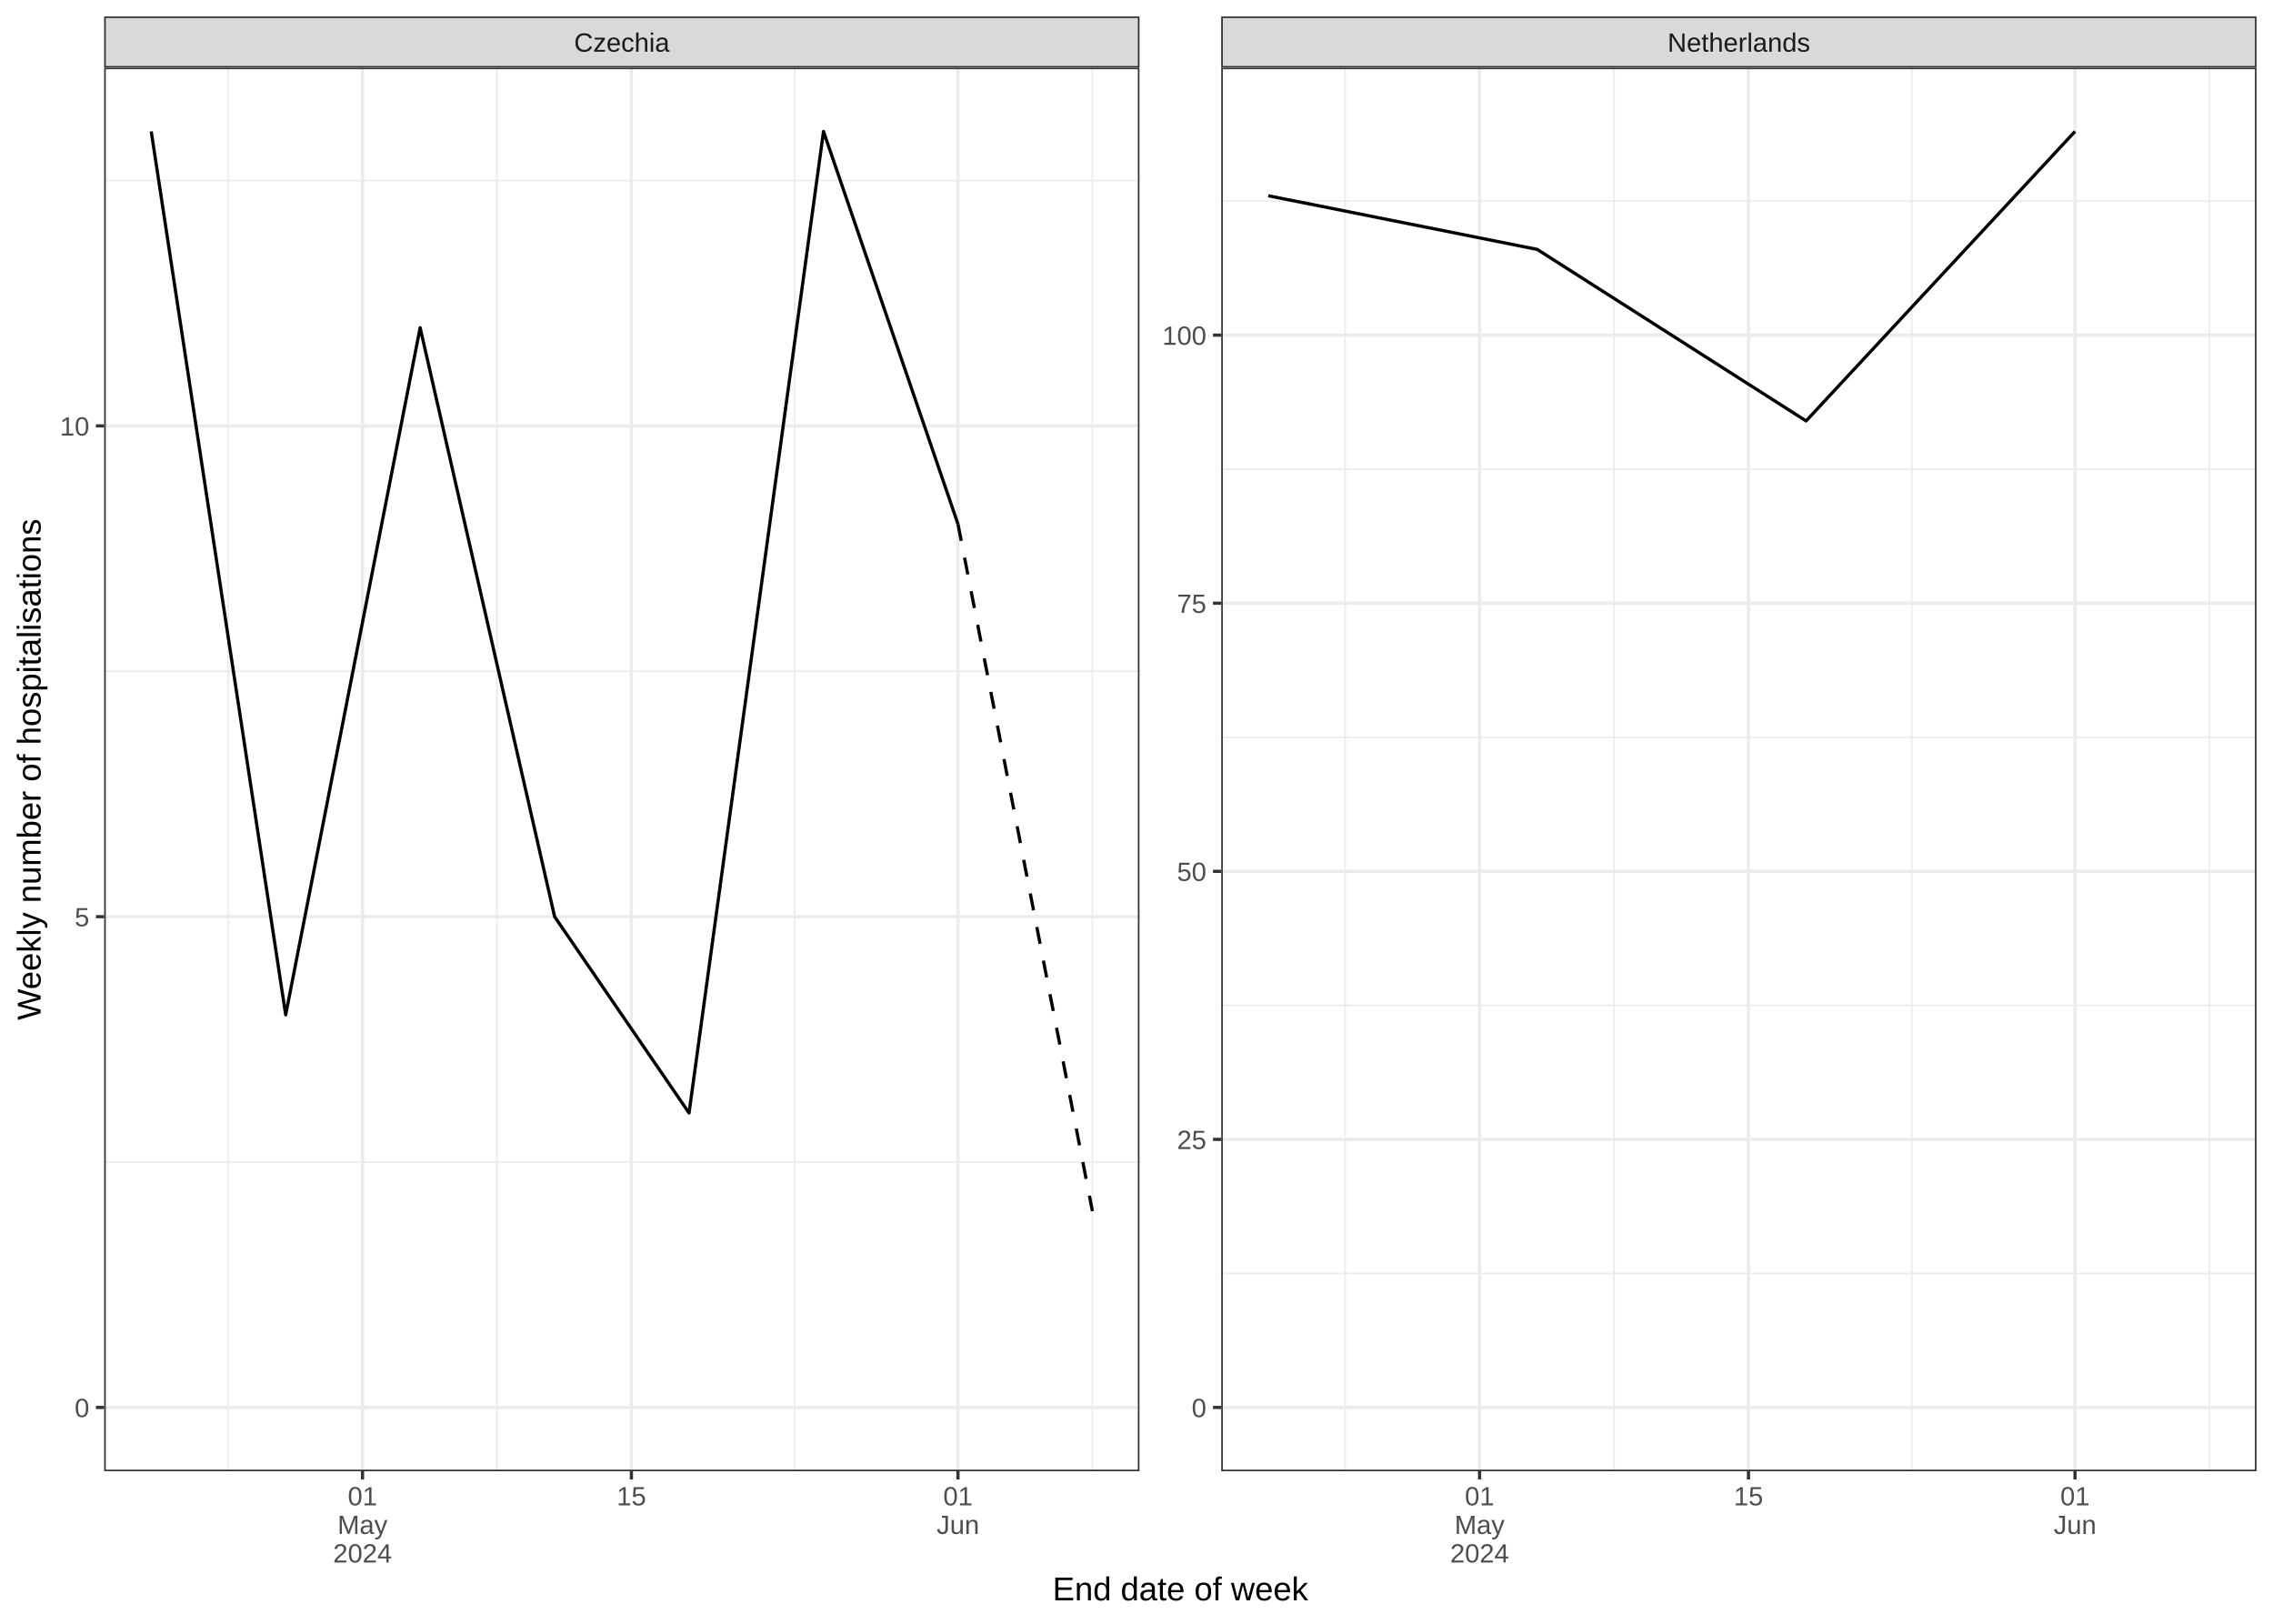
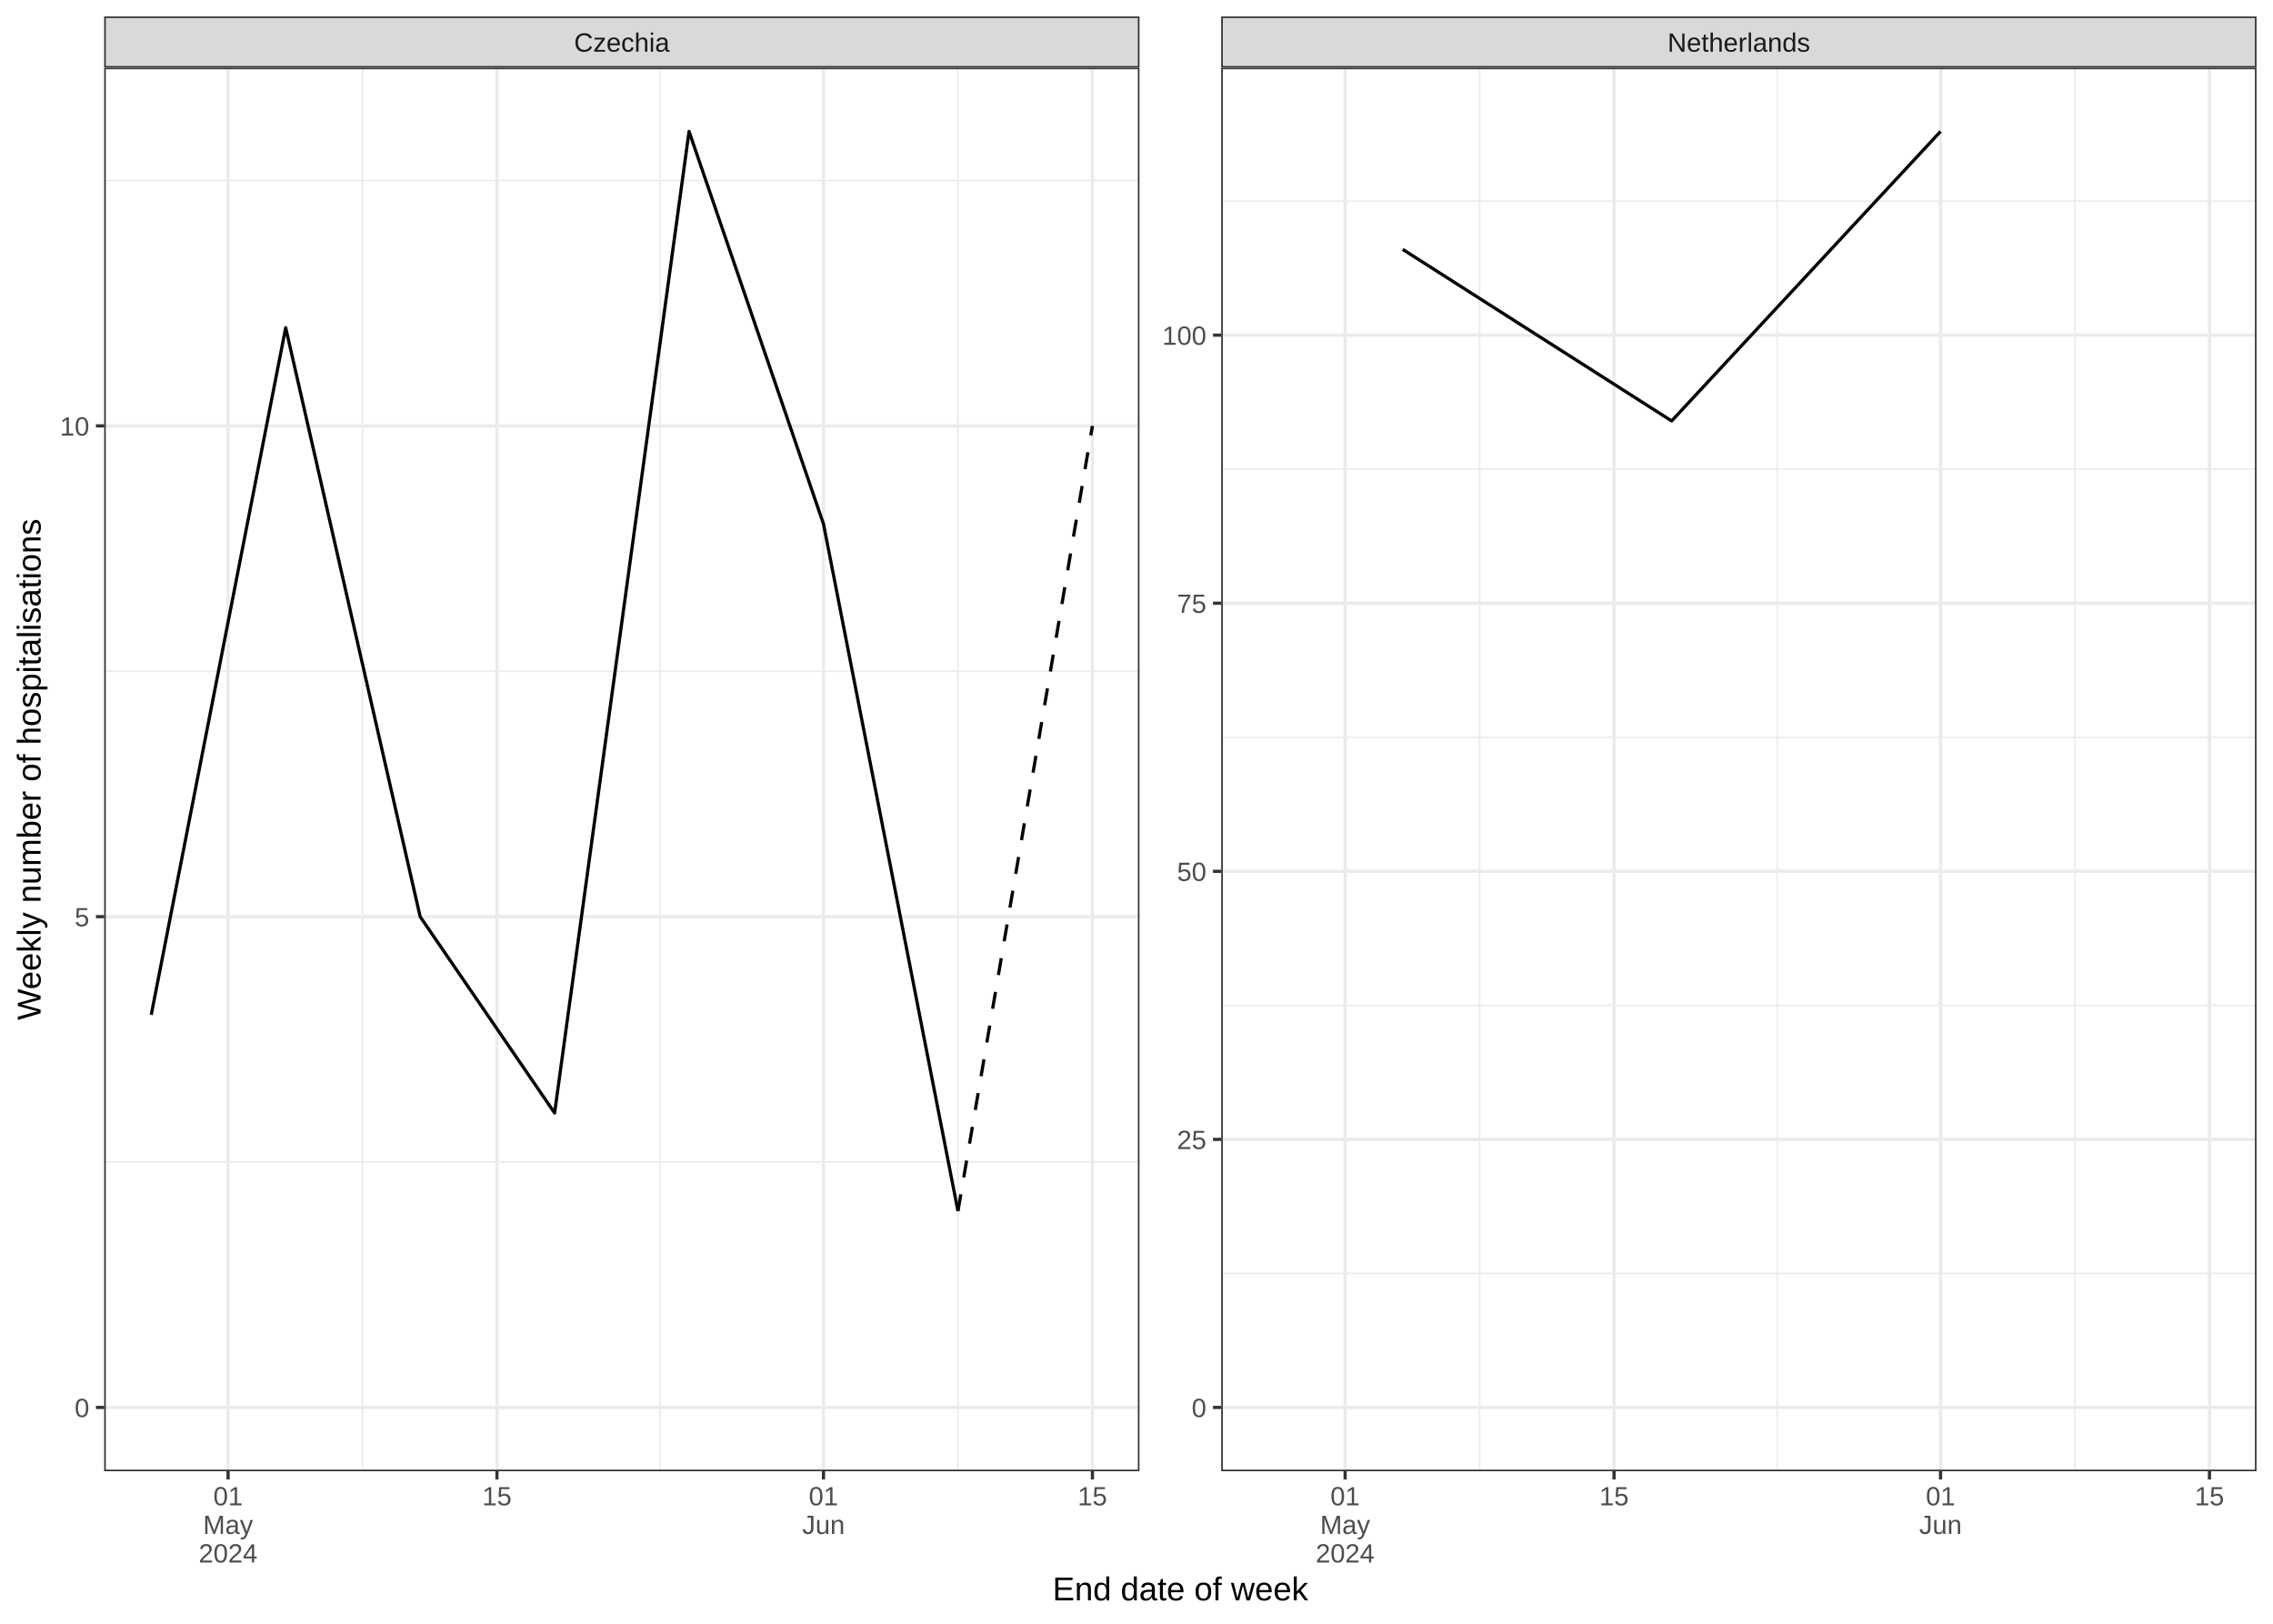
<svg xmlns="http://www.w3.org/2000/svg" class="svglite" width="756.00pt" height="540.00pt" viewBox="0 0 756.00 540.00">
  <defs>
    <style type="text/css">
    .svglite line, .svglite polyline, .svglite polygon, .svglite path, .svglite rect, .svglite circle {
      fill: none;
      stroke: #000000;
      stroke-linecap: round;
      stroke-linejoin: round;
      stroke-miterlimit: 10.00;
    }
    .svglite text {
      white-space: pre;
    }
  </style>
  </defs>
  <rect width="100%" height="100%" style="stroke: none; fill: #FFFFFF;" />
  <defs>
    <clipPath id="cpMC4wMHw3NTYuMDB8MC4wMHw1NDAuMDA=">
      <rect x="0.00" y="0.00" width="756.00" height="540.00" />
    </clipPath>
  </defs>
  <g clip-path="url(#cpMC4wMHw3NTYuMDB8MC4wMHw1NDAuMDA=)">
    <rect x="0.00" y="0.00" width="756.00" height="540.00" style="stroke-width: 1.07; stroke: #FFFFFF; fill: #FFFFFF;" />
  </g>
  <defs>
    <clipPath id="cpMzQuNjV8Mzc4Ljk5fDIyLjQ5fDQ4OS4yOQ==">
      <rect x="34.65" y="22.49" width="344.34" height="466.80" />
    </clipPath>
  </defs>
  <g clip-path="url(#cpMzQuNjV8Mzc4Ljk5fDIyLjQ5fDQ4OS4yOQ==)">
    <rect x="34.65" y="22.49" width="344.34" height="466.80" style="stroke-width: 1.07; stroke: none; fill: #FFFFFF;" />
    <polyline points="34.65,386.46 378.99,386.46 " style="stroke-width: 0.53; stroke: #EBEBEB; stroke-linecap: butt;" />
    <polyline points="34.65,223.25 378.99,223.25 " style="stroke-width: 0.53; stroke: #EBEBEB; stroke-linecap: butt;" />
    <polyline points="34.65,60.03 378.99,60.03 " style="stroke-width: 0.53; stroke: #EBEBEB; stroke-linecap: butt;" />
-     <polyline points="75.86,489.29 75.86,22.49 " style="stroke-width: 0.53; stroke: #EBEBEB; stroke-linecap: butt;" />
-     <polyline points="165.29,489.29 165.29,22.49 " style="stroke-width: 0.53; stroke: #EBEBEB; stroke-linecap: butt;" />
-     <polyline points="264.32,489.29 264.32,22.49 " style="stroke-width: 0.53; stroke: #EBEBEB; stroke-linecap: butt;" />
-     <polyline points="363.34,489.29 363.34,22.49 " style="stroke-width: 0.53; stroke: #EBEBEB; stroke-linecap: butt;" />
+     <polyline points="120.57,489.29 120.57,22.49 " style="stroke-width: 0.53; stroke: #EBEBEB; stroke-linecap: butt;" />
+     <polyline points="219.60,489.29 219.60,22.49 " style="stroke-width: 0.53; stroke: #EBEBEB; stroke-linecap: butt;" />
+     <polyline points="318.62,489.29 318.62,22.49 " style="stroke-width: 0.53; stroke: #EBEBEB; stroke-linecap: butt;" />
    <polyline points="34.65,468.07 378.99,468.07 " style="stroke-width: 1.07; stroke: #EBEBEB; stroke-linecap: butt;" />
    <polyline points="34.65,304.85 378.99,304.85 " style="stroke-width: 1.07; stroke: #EBEBEB; stroke-linecap: butt;" />
    <polyline points="34.65,141.64 378.99,141.64 " style="stroke-width: 1.07; stroke: #EBEBEB; stroke-linecap: butt;" />
-     <polyline points="120.57,489.29 120.57,22.49 " style="stroke-width: 1.07; stroke: #EBEBEB; stroke-linecap: butt;" />
-     <polyline points="210.01,489.29 210.01,22.49 " style="stroke-width: 1.07; stroke: #EBEBEB; stroke-linecap: butt;" />
-     <polyline points="318.62,489.29 318.62,22.49 " style="stroke-width: 1.07; stroke: #EBEBEB; stroke-linecap: butt;" />
-     <polyline points="50.30,43.71 95.02,337.50 139.74,108.99 184.46,304.85 229.18,370.14 273.90,43.71 318.62,174.28 " style="stroke-width: 1.07; stroke-linecap: butt;" />
-     <polyline points="318.62,174.28 363.34,402.78 " style="stroke-width: 1.07; stroke-dasharray: 5.69,5.69; stroke-linecap: butt;" />
+     <polyline points="75.86,489.29 75.86,22.49 " style="stroke-width: 1.07; stroke: #EBEBEB; stroke-linecap: butt;" />
+     <polyline points="165.29,489.29 165.29,22.49 " style="stroke-width: 1.07; stroke: #EBEBEB; stroke-linecap: butt;" />
+     <polyline points="273.90,489.29 273.90,22.49 " style="stroke-width: 1.07; stroke: #EBEBEB; stroke-linecap: butt;" />
+     <polyline points="363.34,489.29 363.34,22.49 " style="stroke-width: 1.07; stroke: #EBEBEB; stroke-linecap: butt;" />
+     <polyline points="50.30,337.50 95.02,108.99 139.74,304.85 184.46,370.14 229.18,43.71 273.90,174.28 318.62,402.78 " style="stroke-width: 1.07; stroke-linecap: butt;" />
+     <polyline points="318.62,402.78 363.34,141.64 " style="stroke-width: 1.07; stroke-dasharray: 5.69,5.69; stroke-linecap: butt;" />
    <rect x="34.65" y="22.49" width="344.34" height="466.80" style="stroke-width: 1.07; stroke: #333333;" />
  </g>
  <g clip-path="url(#cpMC4wMHw3NTYuMDB8MC4wMHw1NDAuMDA=)">
</g>
  <defs>
    <clipPath id="cpNDA2LjE4fDc1MC41MnwyMi40OXw0ODkuMjk=">
      <rect x="406.18" y="22.49" width="344.34" height="466.80" />
    </clipPath>
  </defs>
  <g clip-path="url(#cpNDA2LjE4fDc1MC41MnwyMi40OXw0ODkuMjk=)">
    <rect x="406.18" y="22.49" width="344.34" height="466.80" style="stroke-width: 1.07; stroke: none; fill: #FFFFFF;" />
    <polyline points="406.18,423.49 750.52,423.49 " style="stroke-width: 0.53; stroke: #EBEBEB; stroke-linecap: butt;" />
    <polyline points="406.18,334.34 750.52,334.34 " style="stroke-width: 0.53; stroke: #EBEBEB; stroke-linecap: butt;" />
    <polyline points="406.18,245.19 750.52,245.19 " style="stroke-width: 0.53; stroke: #EBEBEB; stroke-linecap: butt;" />
    <polyline points="406.18,156.04 750.52,156.04 " style="stroke-width: 0.53; stroke: #EBEBEB; stroke-linecap: butt;" />
    <polyline points="406.18,66.89 750.52,66.89 " style="stroke-width: 0.53; stroke: #EBEBEB; stroke-linecap: butt;" />
-     <polyline points="447.39,489.29 447.39,22.49 " style="stroke-width: 0.53; stroke: #EBEBEB; stroke-linecap: butt;" />
-     <polyline points="536.83,489.29 536.83,22.49 " style="stroke-width: 0.53; stroke: #EBEBEB; stroke-linecap: butt;" />
-     <polyline points="635.85,489.29 635.85,22.49 " style="stroke-width: 0.53; stroke: #EBEBEB; stroke-linecap: butt;" />
-     <polyline points="734.87,489.29 734.87,22.49 " style="stroke-width: 0.53; stroke: #EBEBEB; stroke-linecap: butt;" />
+     <polyline points="492.11,489.29 492.11,22.49 " style="stroke-width: 0.53; stroke: #EBEBEB; stroke-linecap: butt;" />
+     <polyline points="591.13,489.29 591.13,22.49 " style="stroke-width: 0.53; stroke: #EBEBEB; stroke-linecap: butt;" />
+     <polyline points="690.15,489.29 690.15,22.49 " style="stroke-width: 0.53; stroke: #EBEBEB; stroke-linecap: butt;" />
    <polyline points="406.18,468.07 750.52,468.07 " style="stroke-width: 1.07; stroke: #EBEBEB; stroke-linecap: butt;" />
    <polyline points="406.18,378.92 750.52,378.92 " style="stroke-width: 1.07; stroke: #EBEBEB; stroke-linecap: butt;" />
    <polyline points="406.18,289.77 750.52,289.77 " style="stroke-width: 1.07; stroke: #EBEBEB; stroke-linecap: butt;" />
    <polyline points="406.18,200.61 750.52,200.61 " style="stroke-width: 1.07; stroke: #EBEBEB; stroke-linecap: butt;" />
    <polyline points="406.18,111.46 750.52,111.46 " style="stroke-width: 1.07; stroke: #EBEBEB; stroke-linecap: butt;" />
-     <polyline points="492.11,489.29 492.11,22.49 " style="stroke-width: 1.07; stroke: #EBEBEB; stroke-linecap: butt;" />
-     <polyline points="581.55,489.29 581.55,22.49 " style="stroke-width: 1.07; stroke: #EBEBEB; stroke-linecap: butt;" />
-     <polyline points="690.15,489.29 690.15,22.49 " style="stroke-width: 1.07; stroke: #EBEBEB; stroke-linecap: butt;" />
-     <polyline points="421.83,65.10 511.27,82.94 600.71,139.99 690.15,43.71 " style="stroke-width: 1.07; stroke-linecap: butt;" />
+     <polyline points="447.39,489.29 447.39,22.49 " style="stroke-width: 1.07; stroke: #EBEBEB; stroke-linecap: butt;" />
+     <polyline points="536.83,489.29 536.83,22.49 " style="stroke-width: 1.07; stroke: #EBEBEB; stroke-linecap: butt;" />
+     <polyline points="645.43,489.29 645.43,22.49 " style="stroke-width: 1.07; stroke: #EBEBEB; stroke-linecap: butt;" />
+     <polyline points="734.87,489.29 734.87,22.49 " style="stroke-width: 1.07; stroke: #EBEBEB; stroke-linecap: butt;" />
+     <polyline points="466.55,82.94 555.99,139.99 645.43,43.71 " style="stroke-width: 1.07; stroke-linecap: butt;" />
    <rect x="406.18" y="22.49" width="344.34" height="466.80" style="stroke-width: 1.07; stroke: #333333;" />
  </g>
  <g clip-path="url(#cpMC4wMHw3NTYuMDB8MC4wMHw1NDAuMDA=)">
</g>
  <defs>
    <clipPath id="cpMzQuNjV8Mzc4Ljk5fDUuNDh8MjIuNDk=">
      <rect x="34.65" y="5.48" width="344.34" height="17.01" />
    </clipPath>
  </defs>
  <g clip-path="url(#cpMzQuNjV8Mzc4Ljk5fDUuNDh8MjIuNDk=)">
    <rect x="34.65" y="5.48" width="344.34" height="17.01" style="stroke-width: 1.07; stroke: #333333; fill: #D9D9D9;" />
    <text x="206.82" y="17.19" text-anchor="middle" style="font-size: 8.80px;fill: #1A1A1A; font-family: &quot;Liberation Sans&quot;;" textLength="34.42px" lengthAdjust="spacingAndGlyphs">Czechia</text>
  </g>
  <g clip-path="url(#cpMC4wMHw3NTYuMDB8MC4wMHw1NDAuMDA=)">
</g>
  <defs>
    <clipPath id="cpNDA2LjE4fDc1MC41Mnw1LjQ4fDIyLjQ5">
      <rect x="406.18" y="5.48" width="344.34" height="17.01" />
    </clipPath>
  </defs>
  <g clip-path="url(#cpNDA2LjE4fDc1MC41Mnw1LjQ4fDIyLjQ5)">
    <rect x="406.18" y="5.48" width="344.34" height="17.01" style="stroke-width: 1.07; stroke: #333333; fill: #D9D9D9;" />
    <text x="578.35" y="17.19" text-anchor="middle" style="font-size: 8.80px;fill: #1A1A1A; font-family: &quot;Liberation Sans&quot;;" textLength="53.63px" lengthAdjust="spacingAndGlyphs">Netherlands</text>
  </g>
  <g clip-path="url(#cpMC4wMHw3NTYuMDB8MC4wMHw1NDAuMDA=)">
-     <polyline points="120.57,492.03 120.57,489.29 " style="stroke-width: 1.07; stroke: #333333; stroke-linecap: butt;" />
-     <polyline points="210.01,492.03 210.01,489.29 " style="stroke-width: 1.07; stroke: #333333; stroke-linecap: butt;" />
-     <polyline points="318.62,492.03 318.62,489.29 " style="stroke-width: 1.07; stroke: #333333; stroke-linecap: butt;" />
-     <text x="120.57" y="500.63" text-anchor="middle" style="font-size: 8.80px;fill: #4D4D4D; font-family: &quot;Liberation Sans&quot;;" textLength="11.19px" lengthAdjust="spacingAndGlyphs">01</text>
-     <text x="120.57" y="510.14" text-anchor="middle" style="font-size: 8.80px;fill: #4D4D4D; font-family: &quot;Liberation Sans&quot;;" textLength="18.19px" lengthAdjust="spacingAndGlyphs">May</text>
-     <text x="120.57" y="519.64" text-anchor="middle" style="font-size: 8.80px;fill: #4D4D4D; font-family: &quot;Liberation Sans&quot;;" textLength="22.38px" lengthAdjust="spacingAndGlyphs">2024</text>
-     <text x="210.01" y="500.63" text-anchor="middle" style="font-size: 8.80px;fill: #4D4D4D; font-family: &quot;Liberation Sans&quot;;" textLength="11.19px" lengthAdjust="spacingAndGlyphs">15</text>
-     <text x="318.62" y="500.63" text-anchor="middle" style="font-size: 8.80px;fill: #4D4D4D; font-family: &quot;Liberation Sans&quot;;" textLength="11.19px" lengthAdjust="spacingAndGlyphs">01</text>
-     <text x="318.62" y="510.14" text-anchor="middle" style="font-size: 8.80px;fill: #4D4D4D; font-family: &quot;Liberation Sans&quot;;" textLength="13.74px" lengthAdjust="spacingAndGlyphs">Jun</text>
-     <polyline points="492.11,492.03 492.11,489.29 " style="stroke-width: 1.07; stroke: #333333; stroke-linecap: butt;" />
-     <polyline points="581.55,492.03 581.55,489.29 " style="stroke-width: 1.07; stroke: #333333; stroke-linecap: butt;" />
-     <polyline points="690.15,492.03 690.15,489.29 " style="stroke-width: 1.07; stroke: #333333; stroke-linecap: butt;" />
-     <text x="492.11" y="500.63" text-anchor="middle" style="font-size: 8.80px;fill: #4D4D4D; font-family: &quot;Liberation Sans&quot;;" textLength="11.19px" lengthAdjust="spacingAndGlyphs">01</text>
-     <text x="492.11" y="510.14" text-anchor="middle" style="font-size: 8.80px;fill: #4D4D4D; font-family: &quot;Liberation Sans&quot;;" textLength="18.19px" lengthAdjust="spacingAndGlyphs">May</text>
-     <text x="492.11" y="519.64" text-anchor="middle" style="font-size: 8.80px;fill: #4D4D4D; font-family: &quot;Liberation Sans&quot;;" textLength="22.38px" lengthAdjust="spacingAndGlyphs">2024</text>
-     <text x="581.55" y="500.63" text-anchor="middle" style="font-size: 8.80px;fill: #4D4D4D; font-family: &quot;Liberation Sans&quot;;" textLength="11.19px" lengthAdjust="spacingAndGlyphs">15</text>
-     <text x="690.15" y="500.63" text-anchor="middle" style="font-size: 8.80px;fill: #4D4D4D; font-family: &quot;Liberation Sans&quot;;" textLength="11.19px" lengthAdjust="spacingAndGlyphs">01</text>
-     <text x="690.15" y="510.14" text-anchor="middle" style="font-size: 8.80px;fill: #4D4D4D; font-family: &quot;Liberation Sans&quot;;" textLength="13.74px" lengthAdjust="spacingAndGlyphs">Jun</text>
+     <polyline points="75.86,492.03 75.86,489.29 " style="stroke-width: 1.07; stroke: #333333; stroke-linecap: butt;" />
+     <polyline points="165.29,492.03 165.29,489.29 " style="stroke-width: 1.07; stroke: #333333; stroke-linecap: butt;" />
+     <polyline points="273.90,492.03 273.90,489.29 " style="stroke-width: 1.07; stroke: #333333; stroke-linecap: butt;" />
+     <polyline points="363.34,492.03 363.34,489.29 " style="stroke-width: 1.07; stroke: #333333; stroke-linecap: butt;" />
+     <text x="75.86" y="500.63" text-anchor="middle" style="font-size: 8.80px;fill: #4D4D4D; font-family: &quot;Liberation Sans&quot;;" textLength="11.19px" lengthAdjust="spacingAndGlyphs">01</text>
+     <text x="75.86" y="510.14" text-anchor="middle" style="font-size: 8.80px;fill: #4D4D4D; font-family: &quot;Liberation Sans&quot;;" textLength="18.19px" lengthAdjust="spacingAndGlyphs">May</text>
+     <text x="75.86" y="519.64" text-anchor="middle" style="font-size: 8.80px;fill: #4D4D4D; font-family: &quot;Liberation Sans&quot;;" textLength="22.38px" lengthAdjust="spacingAndGlyphs">2024</text>
+     <text x="165.29" y="500.63" text-anchor="middle" style="font-size: 8.80px;fill: #4D4D4D; font-family: &quot;Liberation Sans&quot;;" textLength="11.19px" lengthAdjust="spacingAndGlyphs">15</text>
+     <text x="273.90" y="500.63" text-anchor="middle" style="font-size: 8.80px;fill: #4D4D4D; font-family: &quot;Liberation Sans&quot;;" textLength="11.19px" lengthAdjust="spacingAndGlyphs">01</text>
+     <text x="273.90" y="510.14" text-anchor="middle" style="font-size: 8.80px;fill: #4D4D4D; font-family: &quot;Liberation Sans&quot;;" textLength="13.74px" lengthAdjust="spacingAndGlyphs">Jun</text>
+     <text x="363.34" y="500.63" text-anchor="middle" style="font-size: 8.80px;fill: #4D4D4D; font-family: &quot;Liberation Sans&quot;;" textLength="11.19px" lengthAdjust="spacingAndGlyphs">15</text>
+     <polyline points="447.39,492.03 447.39,489.29 " style="stroke-width: 1.07; stroke: #333333; stroke-linecap: butt;" />
+     <polyline points="536.83,492.03 536.83,489.29 " style="stroke-width: 1.07; stroke: #333333; stroke-linecap: butt;" />
+     <polyline points="645.43,492.03 645.43,489.29 " style="stroke-width: 1.07; stroke: #333333; stroke-linecap: butt;" />
+     <polyline points="734.87,492.03 734.87,489.29 " style="stroke-width: 1.07; stroke: #333333; stroke-linecap: butt;" />
+     <text x="447.39" y="500.63" text-anchor="middle" style="font-size: 8.80px;fill: #4D4D4D; font-family: &quot;Liberation Sans&quot;;" textLength="11.19px" lengthAdjust="spacingAndGlyphs">01</text>
+     <text x="447.39" y="510.14" text-anchor="middle" style="font-size: 8.80px;fill: #4D4D4D; font-family: &quot;Liberation Sans&quot;;" textLength="18.19px" lengthAdjust="spacingAndGlyphs">May</text>
+     <text x="447.39" y="519.64" text-anchor="middle" style="font-size: 8.80px;fill: #4D4D4D; font-family: &quot;Liberation Sans&quot;;" textLength="22.38px" lengthAdjust="spacingAndGlyphs">2024</text>
+     <text x="536.83" y="500.63" text-anchor="middle" style="font-size: 8.80px;fill: #4D4D4D; font-family: &quot;Liberation Sans&quot;;" textLength="11.19px" lengthAdjust="spacingAndGlyphs">15</text>
+     <text x="645.43" y="500.63" text-anchor="middle" style="font-size: 8.80px;fill: #4D4D4D; font-family: &quot;Liberation Sans&quot;;" textLength="11.19px" lengthAdjust="spacingAndGlyphs">01</text>
+     <text x="645.43" y="510.14" text-anchor="middle" style="font-size: 8.80px;fill: #4D4D4D; font-family: &quot;Liberation Sans&quot;;" textLength="13.74px" lengthAdjust="spacingAndGlyphs">Jun</text>
+     <text x="734.87" y="500.63" text-anchor="middle" style="font-size: 8.80px;fill: #4D4D4D; font-family: &quot;Liberation Sans&quot;;" textLength="11.19px" lengthAdjust="spacingAndGlyphs">15</text>
    <text x="401.25" y="471.28" text-anchor="end" style="font-size: 8.80px;fill: #4D4D4D; font-family: &quot;Liberation Sans&quot;;" textLength="5.59px" lengthAdjust="spacingAndGlyphs">0</text>
    <text x="401.25" y="382.13" text-anchor="end" style="font-size: 8.80px;fill: #4D4D4D; font-family: &quot;Liberation Sans&quot;;" textLength="11.19px" lengthAdjust="spacingAndGlyphs">25</text>
    <text x="401.25" y="292.97" text-anchor="end" style="font-size: 8.80px;fill: #4D4D4D; font-family: &quot;Liberation Sans&quot;;" textLength="11.19px" lengthAdjust="spacingAndGlyphs">50</text>
    <text x="401.25" y="203.82" text-anchor="end" style="font-size: 8.80px;fill: #4D4D4D; font-family: &quot;Liberation Sans&quot;;" textLength="11.19px" lengthAdjust="spacingAndGlyphs">75</text>
    <text x="401.25" y="114.67" text-anchor="end" style="font-size: 8.80px;fill: #4D4D4D; font-family: &quot;Liberation Sans&quot;;" textLength="16.78px" lengthAdjust="spacingAndGlyphs">100</text>
    <polyline points="403.44,468.07 406.18,468.07 " style="stroke-width: 1.07; stroke: #333333; stroke-linecap: butt;" />
    <polyline points="403.44,378.92 406.18,378.92 " style="stroke-width: 1.07; stroke: #333333; stroke-linecap: butt;" />
    <polyline points="403.44,289.77 406.18,289.77 " style="stroke-width: 1.07; stroke: #333333; stroke-linecap: butt;" />
    <polyline points="403.44,200.61 406.18,200.61 " style="stroke-width: 1.07; stroke: #333333; stroke-linecap: butt;" />
    <polyline points="403.44,111.46 406.18,111.46 " style="stroke-width: 1.07; stroke: #333333; stroke-linecap: butt;" />
    <text x="29.72" y="471.28" text-anchor="end" style="font-size: 8.80px;fill: #4D4D4D; font-family: &quot;Liberation Sans&quot;;" textLength="5.59px" lengthAdjust="spacingAndGlyphs">0</text>
    <text x="29.72" y="308.06" text-anchor="end" style="font-size: 8.80px;fill: #4D4D4D; font-family: &quot;Liberation Sans&quot;;" textLength="5.59px" lengthAdjust="spacingAndGlyphs">5</text>
    <text x="29.72" y="144.85" text-anchor="end" style="font-size: 8.80px;fill: #4D4D4D; font-family: &quot;Liberation Sans&quot;;" textLength="11.19px" lengthAdjust="spacingAndGlyphs">10</text>
    <polyline points="31.91,468.07 34.65,468.07 " style="stroke-width: 1.07; stroke: #333333; stroke-linecap: butt;" />
    <polyline points="31.91,304.85 34.65,304.85 " style="stroke-width: 1.07; stroke: #333333; stroke-linecap: butt;" />
    <polyline points="31.91,141.64 34.65,141.64 " style="stroke-width: 1.07; stroke: #333333; stroke-linecap: butt;" />
    <text x="392.59" y="532.23" text-anchor="middle" style="font-size: 11.00px; font-family: &quot;Liberation Sans&quot;;" textLength="95.72px" lengthAdjust="spacingAndGlyphs">End date of week</text>
    <text transform="translate(13.50,255.89) rotate(-90)" text-anchor="middle" style="font-size: 11.00px; font-family: &quot;Liberation Sans&quot;;" textLength="189.66px" lengthAdjust="spacingAndGlyphs">Weekly number of hospitalisations</text>
  </g>
</svg>
